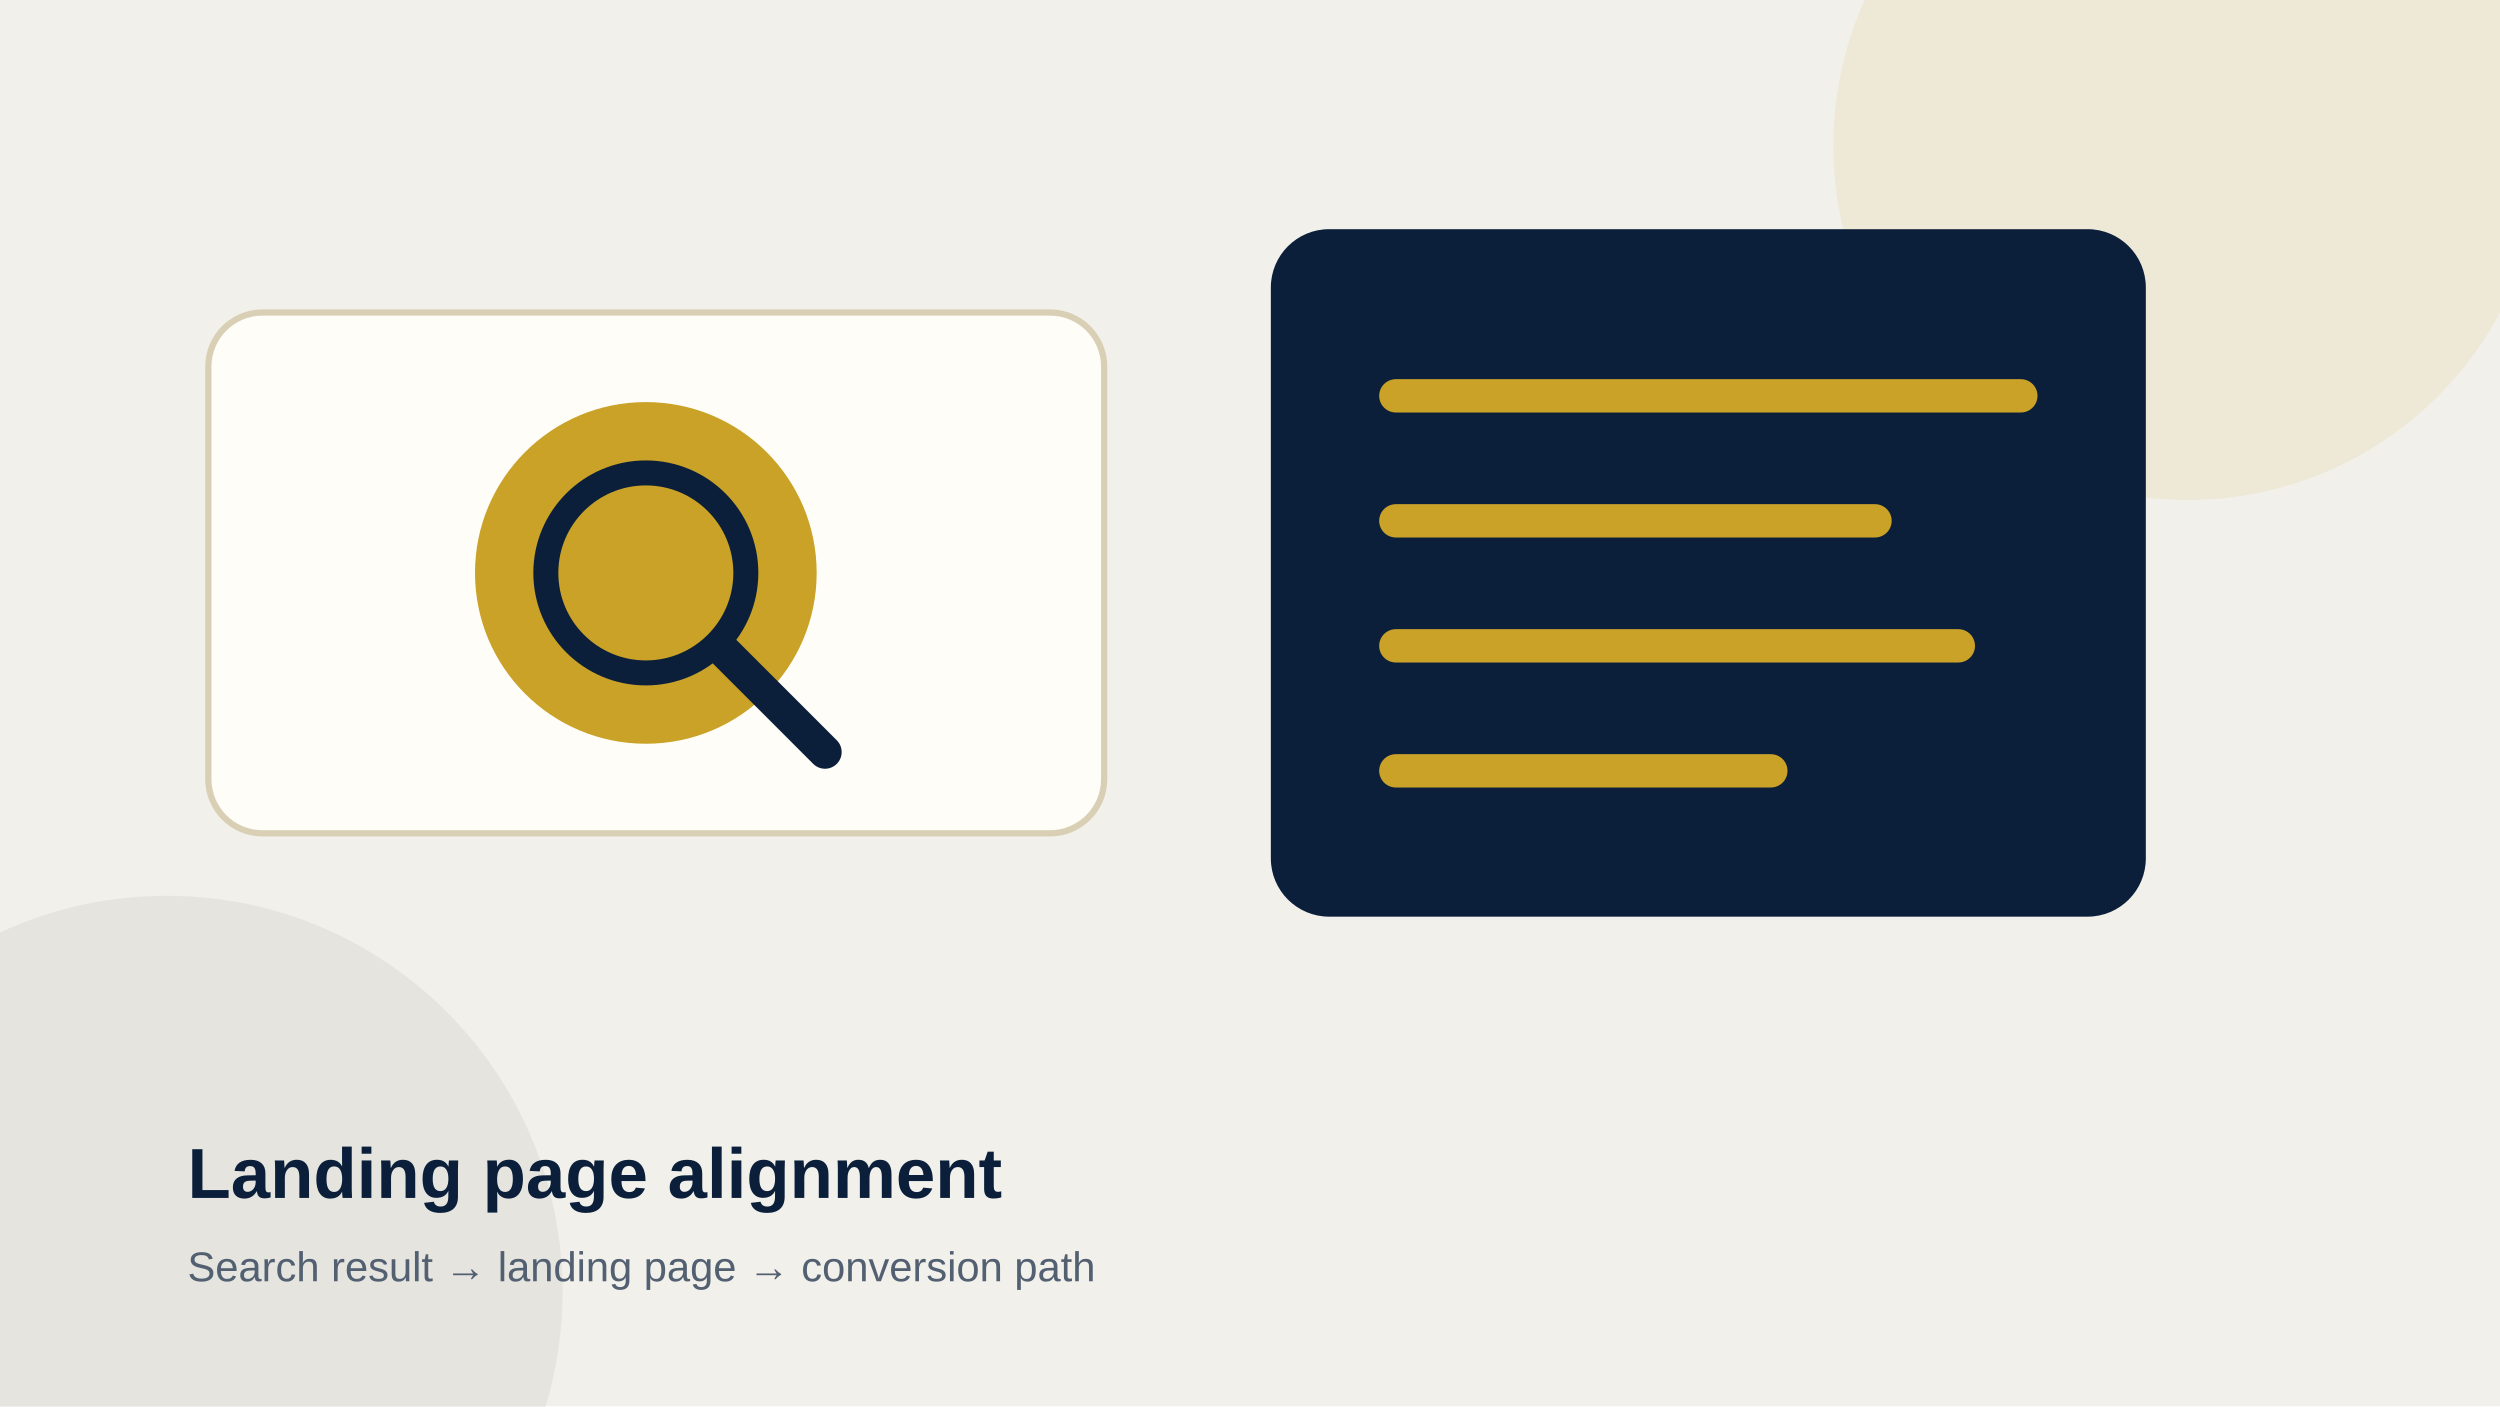
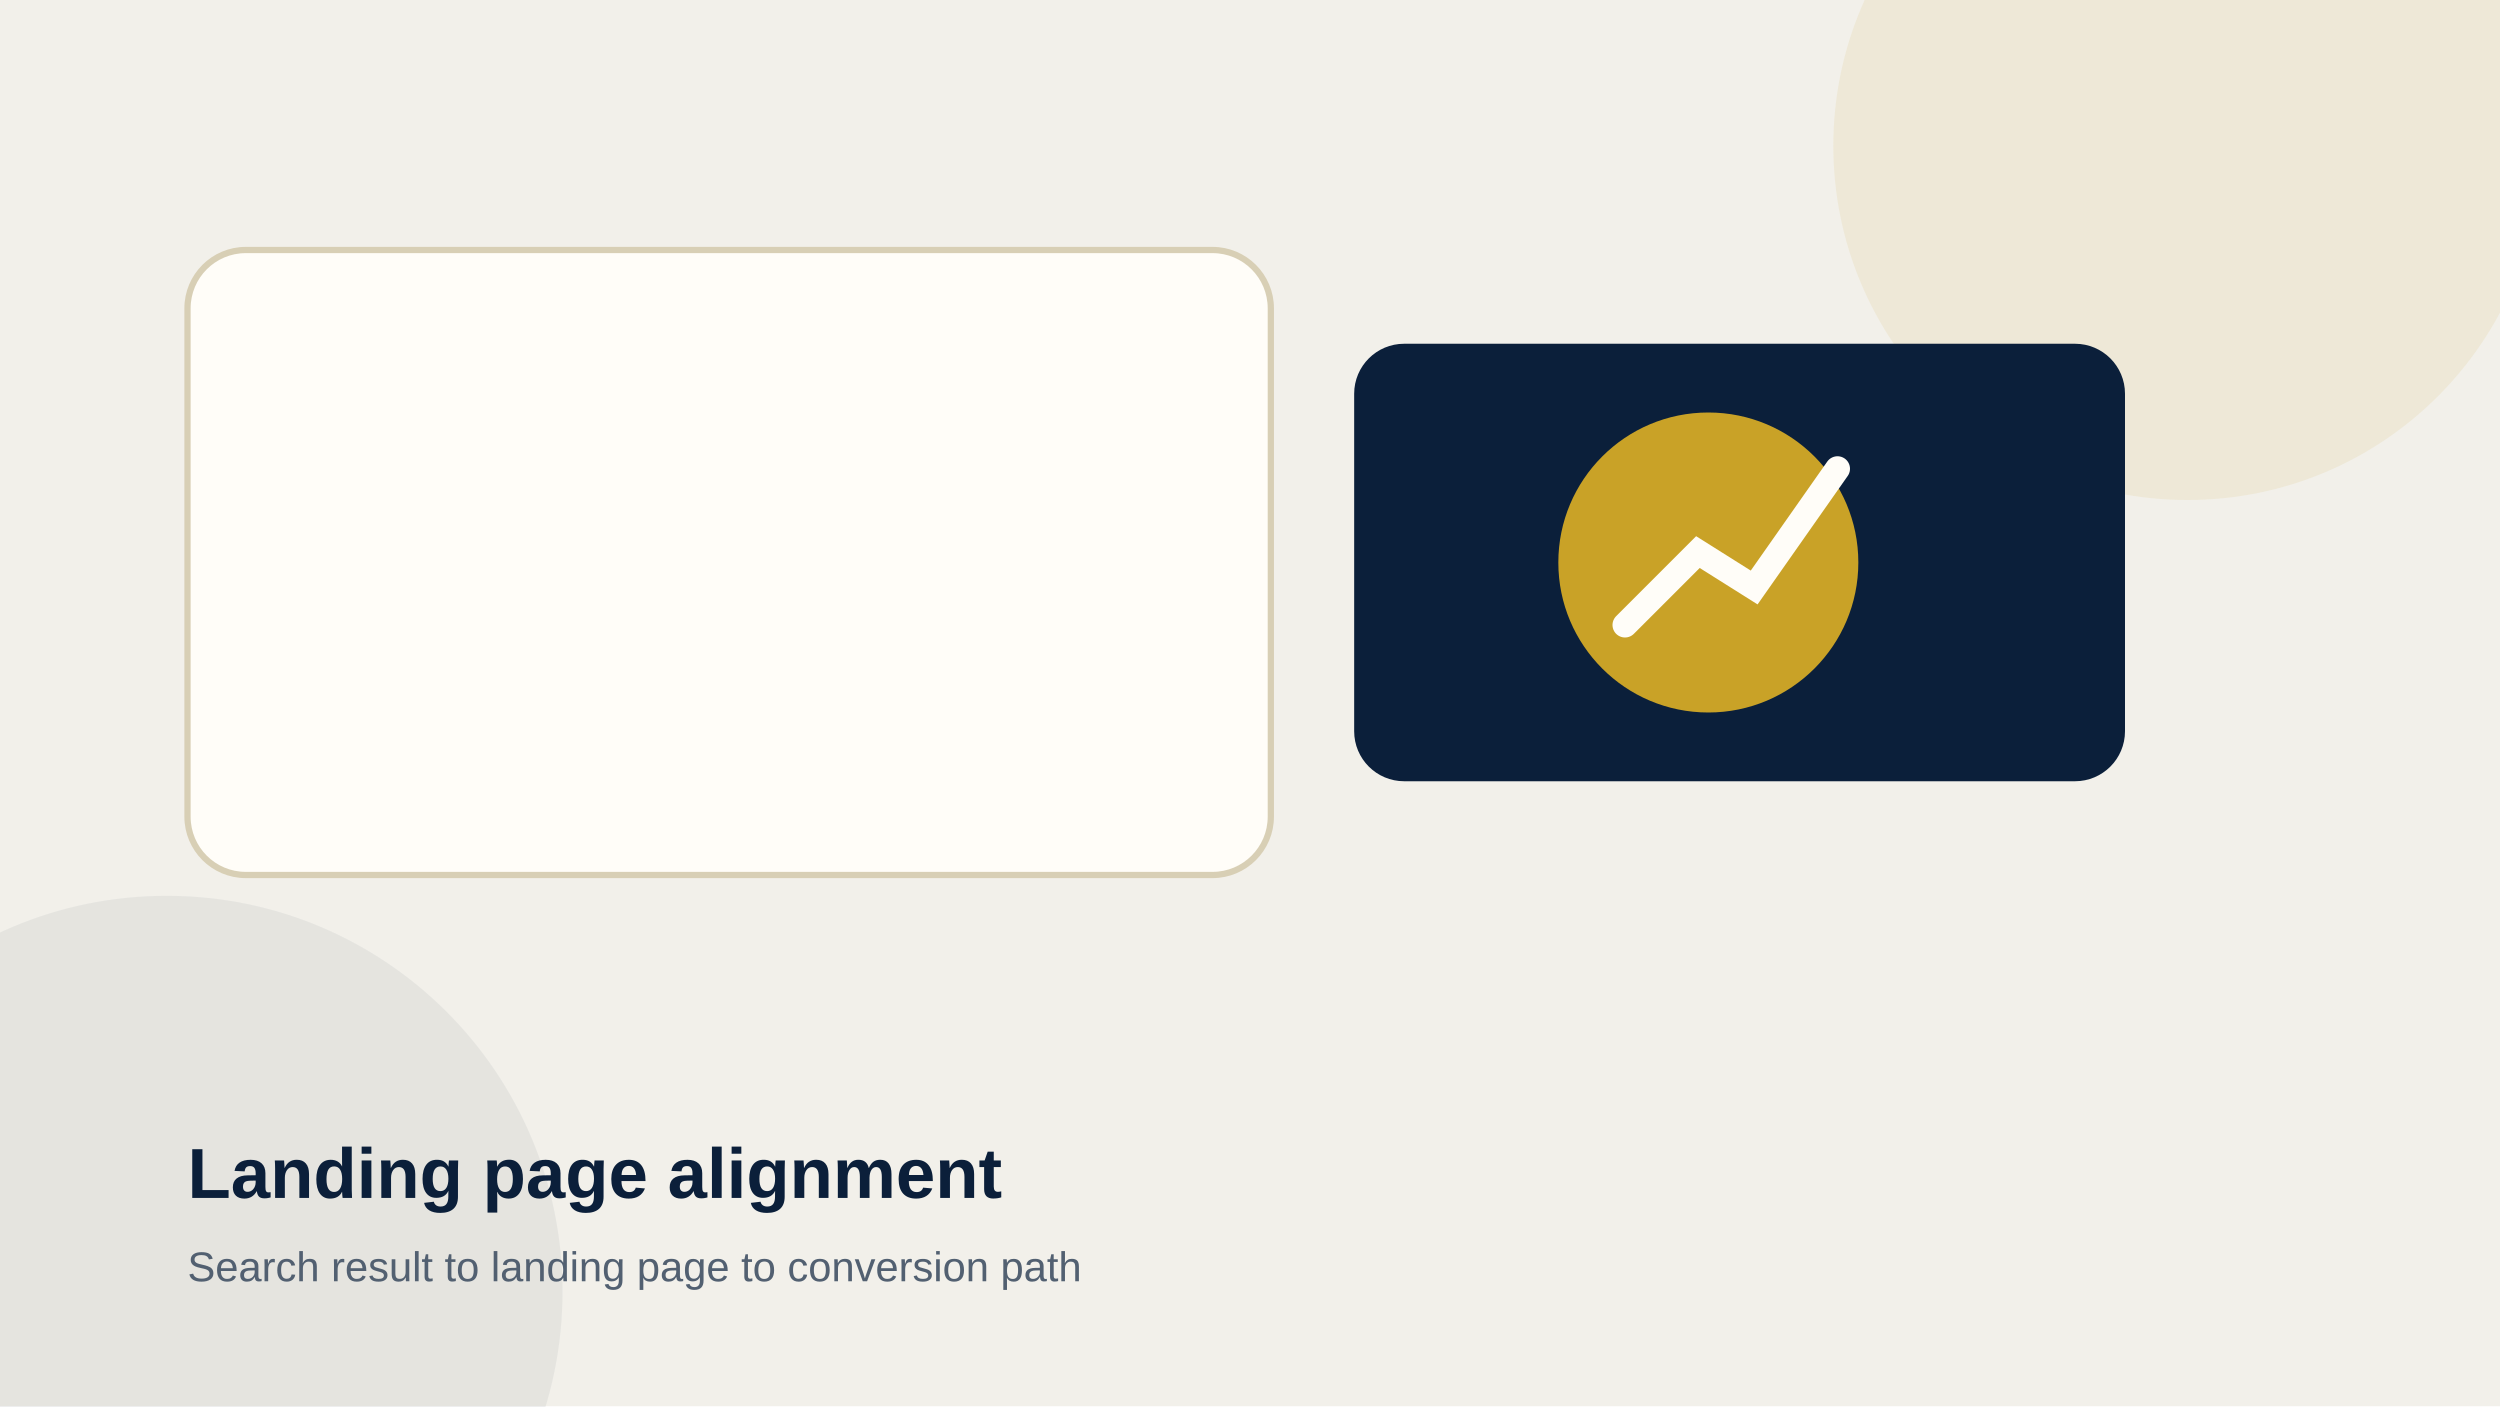
- <svg xmlns="http://www.w3.org/2000/svg" viewBox="0 0 1200 675" role="img" aria-labelledby="t d">
+ <svg xmlns="http://www.w3.org/2000/svg" viewBox="0 0 1200 675">
  <rect width="1200" height="675" fill="#F2F0EA" />
-   <circle cx="1050" cy="70" r="170" fill="#C9A227" opacity=".10" />
+   <circle cx="1050" cy="70" r="170" fill="#C9A227" opacity=".1" />
  <circle cx="80" cy="620" r="190" fill="#0B1F3A" opacity=".06" />
-   <rect x="100" y="150" width="430" height="250" rx="26" fill="#fffdf8" stroke="#d8cfb5" stroke-width="3" />
-   <circle cx="310" cy="275" r="82" fill="#C9A227" />
-   <circle cx="310" cy="275" r="48" fill="none" stroke="#0B1F3A" stroke-width="12" />
-   <path d="M348 313 l48 48" stroke="#0B1F3A" stroke-width="16" stroke-linecap="round" />
-   <rect x="610" y="110" width="420" height="330" rx="28" fill="#0B1F3A" />
-   <path d="M670 190 H970 M670 250 H900 M670 310 H940 M670 370 H850" stroke="#C9A227" stroke-width="16" stroke-linecap="round" />
-   <text x="90" y="575" font-family="Arial, sans-serif" font-size="34" font-weight="700" fill="#0B1F3A">Landing page alignment</text>
-   <text x="90" y="615" font-family="Arial, sans-serif" font-size="20" fill="#526071">Search result → landing page → conversion path</text>
+   <rect x="90" y="120" width="520" height="300" rx="28" fill="#fffdf8" stroke="#d8cfb5" stroke-width="3" />
+   <rect x="650" y="165" width="370" height="210" rx="24" fill="#0B1F3A" />
+   <circle cx="820" cy="270" r="72" fill="#C9A227" />
+   <path d="M780 300 L815 265 L842 282 L882 225" fill="none" stroke="#fffdf8" stroke-width="12" stroke-linecap="round" />
+   <text x="90" y="575" font-family="Arial,sans-serif" font-size="34" font-weight="700" fill="#0B1F3A">Landing page alignment</text>
+   <text x="90" y="615" font-family="Arial,sans-serif" font-size="20" fill="#526071">Search result to landing page to conversion path</text>
</svg>
